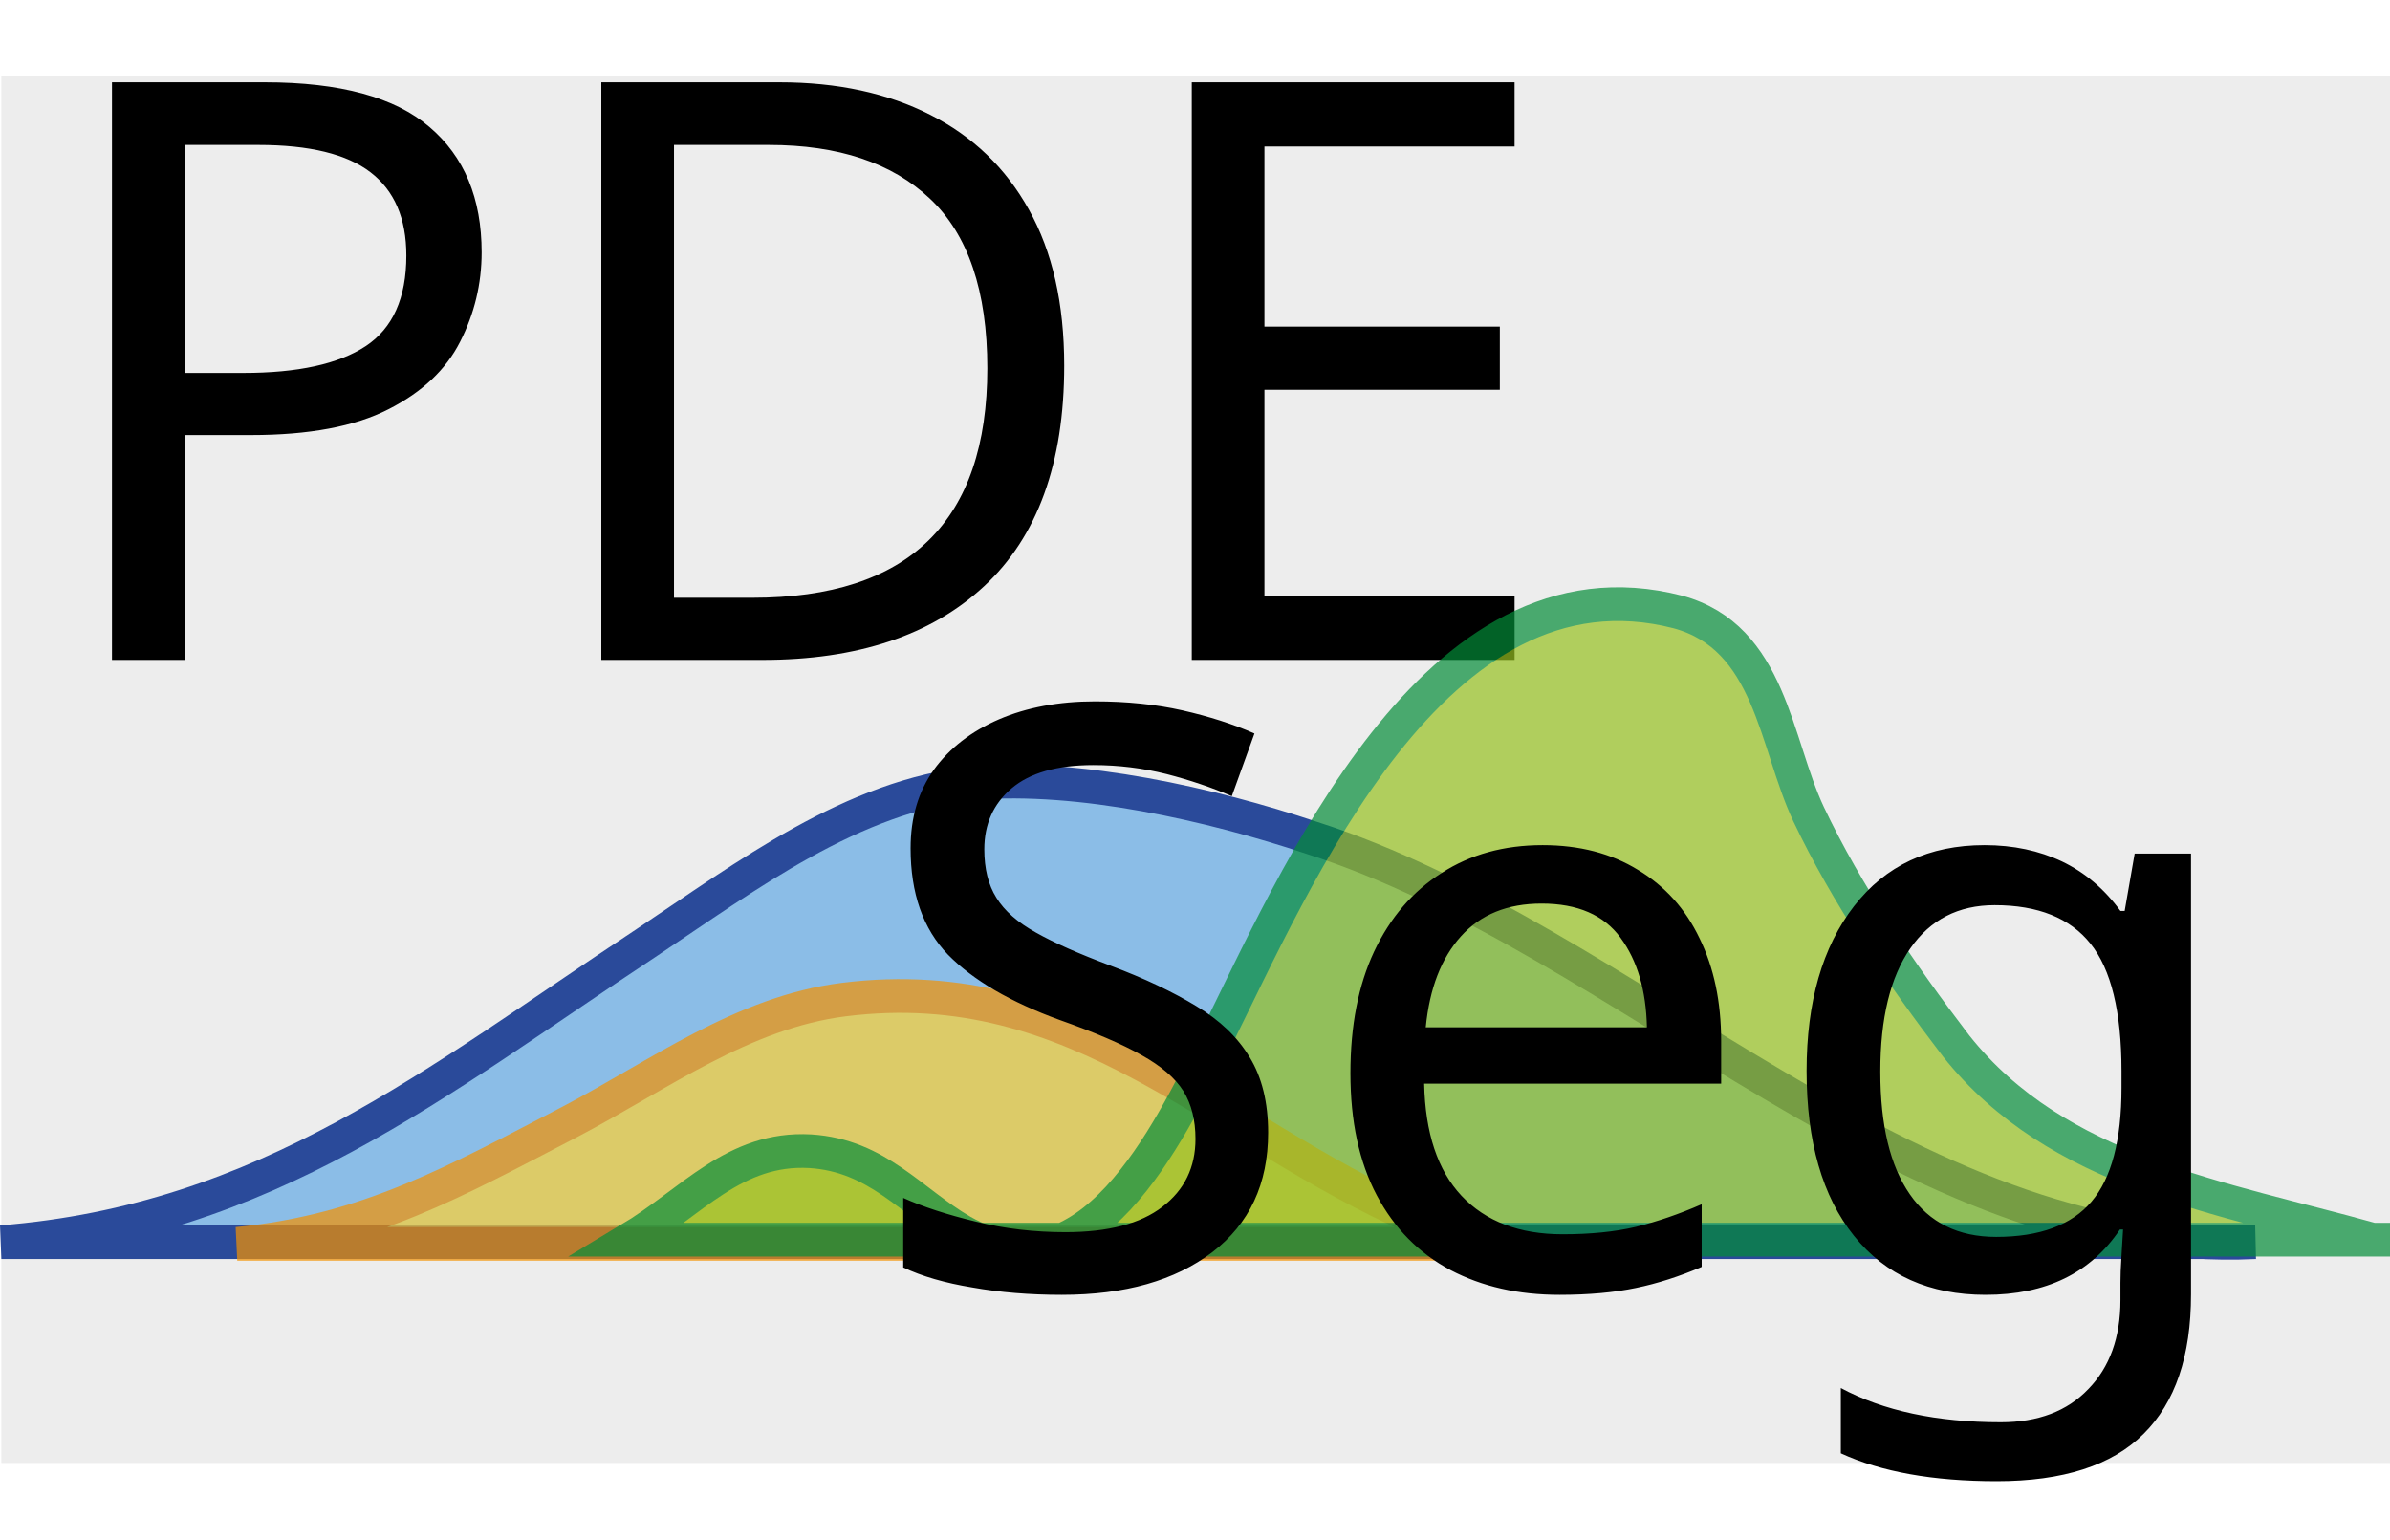
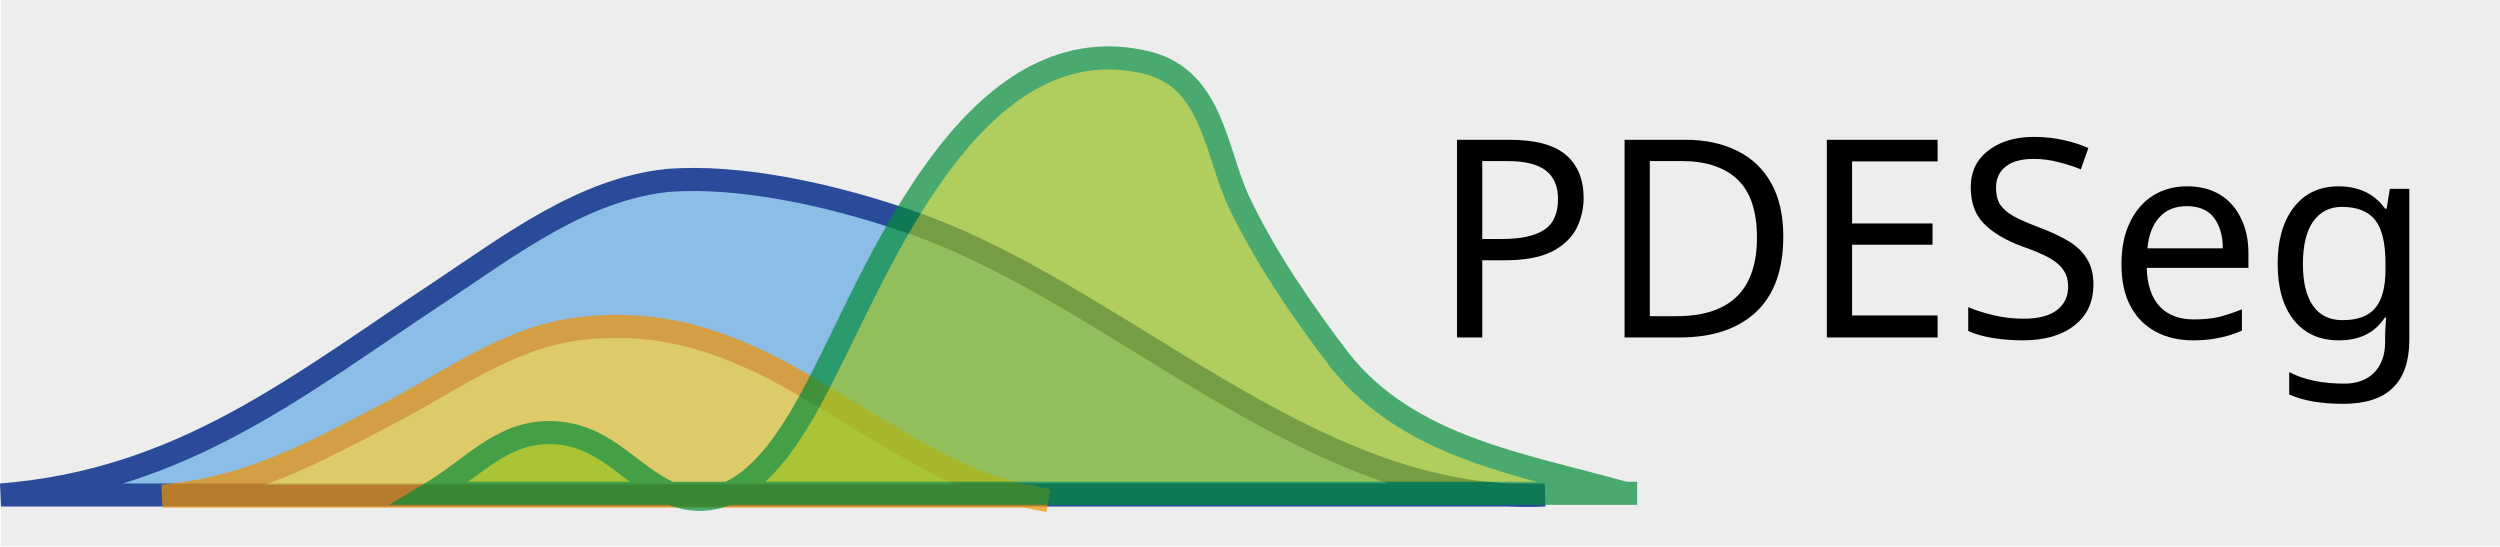
- <svg xmlns="http://www.w3.org/2000/svg" version="1.1" x="0px" y="0px" width="70.915px" height="45.688px" viewBox="0 0 70.915 45.688" enable-background="new 0 0 70.915 45.688" xml:space="preserve">
-   <g id="Ebene_2">
-     <rect x="0.04" y="2.245" fill="#EDEDED" width="70.875" height="41.167" />
-     <path fill="#8BBDE7" stroke="#2A4A9A" stroke-miterlimit="10" d="M66.915,36.86H0.04c7.875-0.625,12.875-4.75,19.125-8.875   c3-2,6.125-4.375,9.75-4.75c3.125-0.25,7,0.625,10,1.625C48.29,27.86,56.665,37.36,66.915,36.86z" />
-     <rect x="0.995" y="3.31" fill="none" width="42.878" height="18.667" />
-     <text transform="matrix(1 0 0 1 0.9946 19.582)" font-family="'Calibri'" font-size="24">PDE </text>
-     <path opacity="0.7" fill="#FFD132" stroke="#F39200" stroke-miterlimit="10" d="M44.812,36.911H7.04   c3.875-0.375,6.5-1.875,9.875-3.625c2.625-1.375,5.125-3.25,8.125-3.625c7-0.875,11,3.875,17,6.5   c1.005,0.423,2.167,0.735,3.373,0.944" />
-     <path opacity="0.7" fill="#95C11F" stroke="#038C38" stroke-miterlimit="10" d="M70.915,36.786h-52.25   c1.875-1.125,3.125-2.75,5.375-2.625c2,0.125,3,1.5,4.5,2.375c3.75,2.125,6.125-2.875,7.5-5.625c2.375-4.75,6.5-14.625,13.75-12.75   c2.75,0.75,2.875,3.875,3.875,6c1.125,2.375,2.75,4.75,4.375,6.875c3.001,3.779,7.88,4.495,12.352,5.749" />
-   </g>
-   <g id="Ebene_3">
-     <rect x="25.581" y="21.916" fill="none" width="37.671" height="19.223" />
-     <text transform="matrix(1 0 0 1 25.5811 38.1875)" font-family="'Calibri'" font-size="24">Seg</text>
-   </g>
+ <svg xmlns="http://www.w3.org/2000/svg" version="1.1" id="Ebene_1" x="0px" y="0px" width="108.29px" height="23.667px" viewBox="0 15.418 108.29 23.667" enable-background="new 0 15.418 108.29 23.667" xml:space="preserve">
+   <rect x="0.04" y="15.418" fill="#EDEDED" width="108.25" height="23.667" />
+   <path fill="#8BBDE7" stroke="#2A4A9A" stroke-miterlimit="10" d="M66.915,36.86H0.04c7.875-0.625,12.875-4.75,19.125-8.875  c3-2,6.125-4.375,9.75-4.75c3.125-0.25,7,0.625,10,1.625C48.29,27.86,56.665,37.36,66.915,36.86z" />
+   <path opacity="0.7" fill="#FFD132" stroke="#F39200" stroke-miterlimit="10" enable-background="new    " d="M44.812,36.911H7.04  c3.875-0.375,6.5-1.875,9.875-3.625c2.625-1.375,5.125-3.25,8.125-3.625c7-0.875,11,3.875,17,6.5  c1.006,0.423,2.168,0.734,3.373,0.943" />
+   <path opacity="0.7" fill="#95C11F" stroke="#038C38" stroke-miterlimit="10" enable-background="new    " d="M70.915,36.786h-52.25  c1.875-1.125,3.125-2.75,5.375-2.625c2,0.125,3,1.5,4.5,2.375c3.75,2.125,6.125-2.875,7.5-5.625c2.375-4.75,6.5-14.625,13.75-12.75  c2.75,0.75,2.875,3.875,3.875,6c1.125,2.375,2.75,4.75,4.375,6.875c3.002,3.778,7.881,4.495,12.353,5.749" />
+   <text transform="matrix(1 0 0 1 61.9556 30.0354)" font-family="'CMUConcrete-Roman'" font-size="12">PDESeg</text>
</svg>
